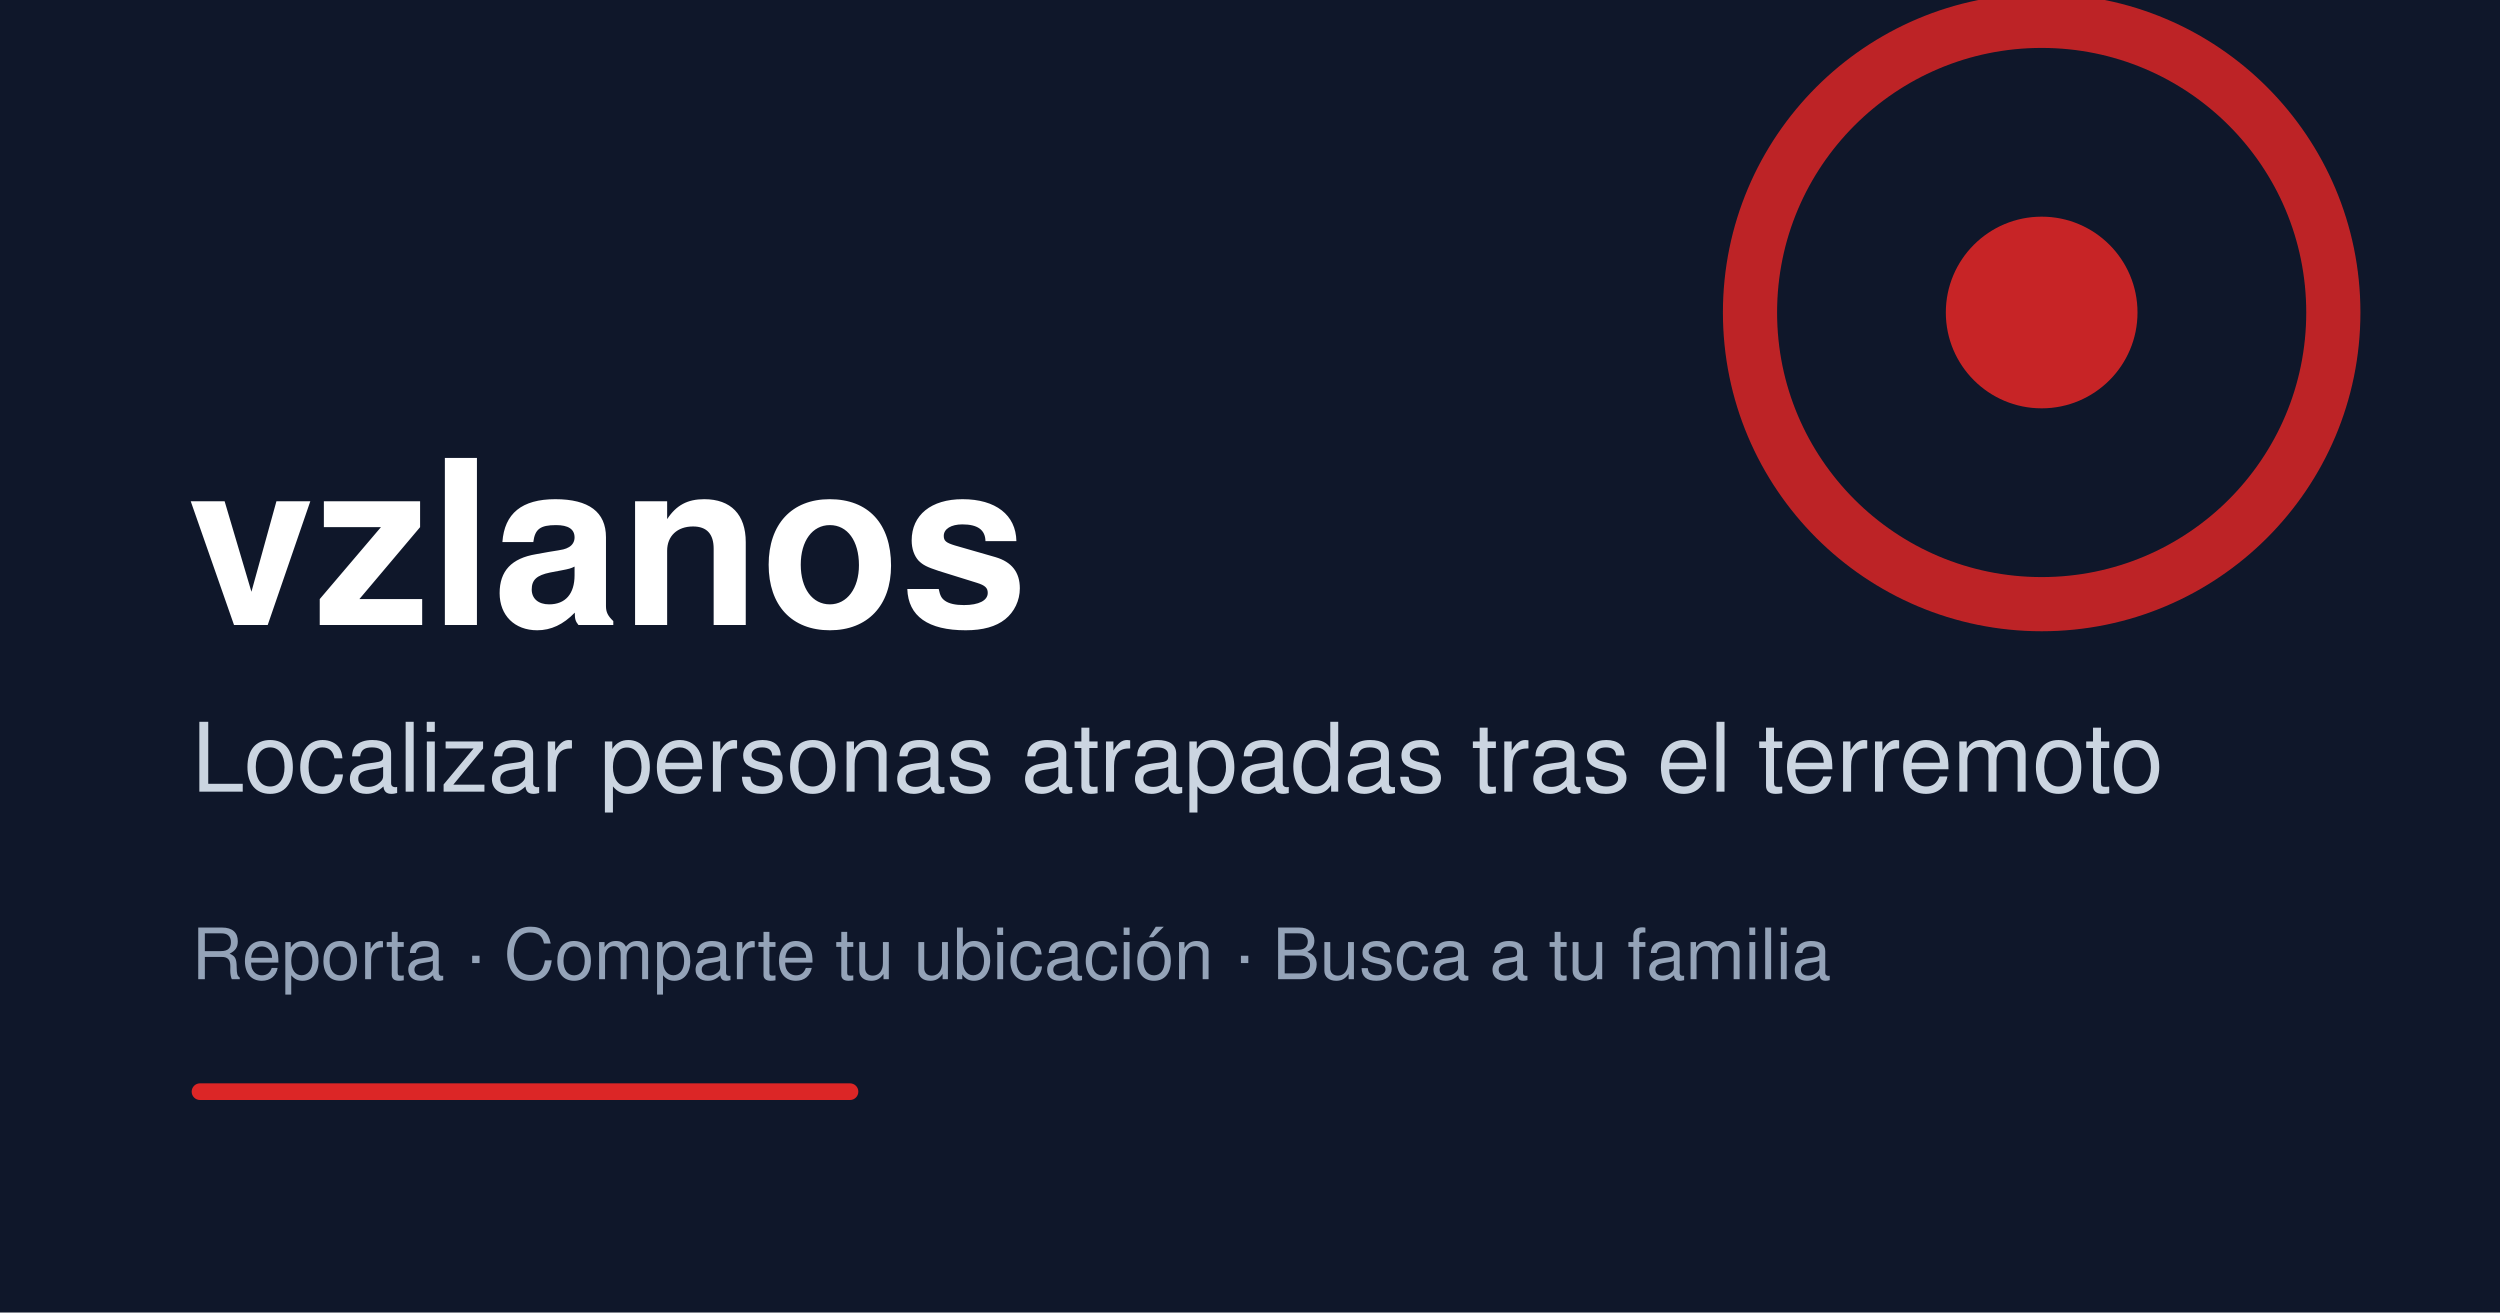
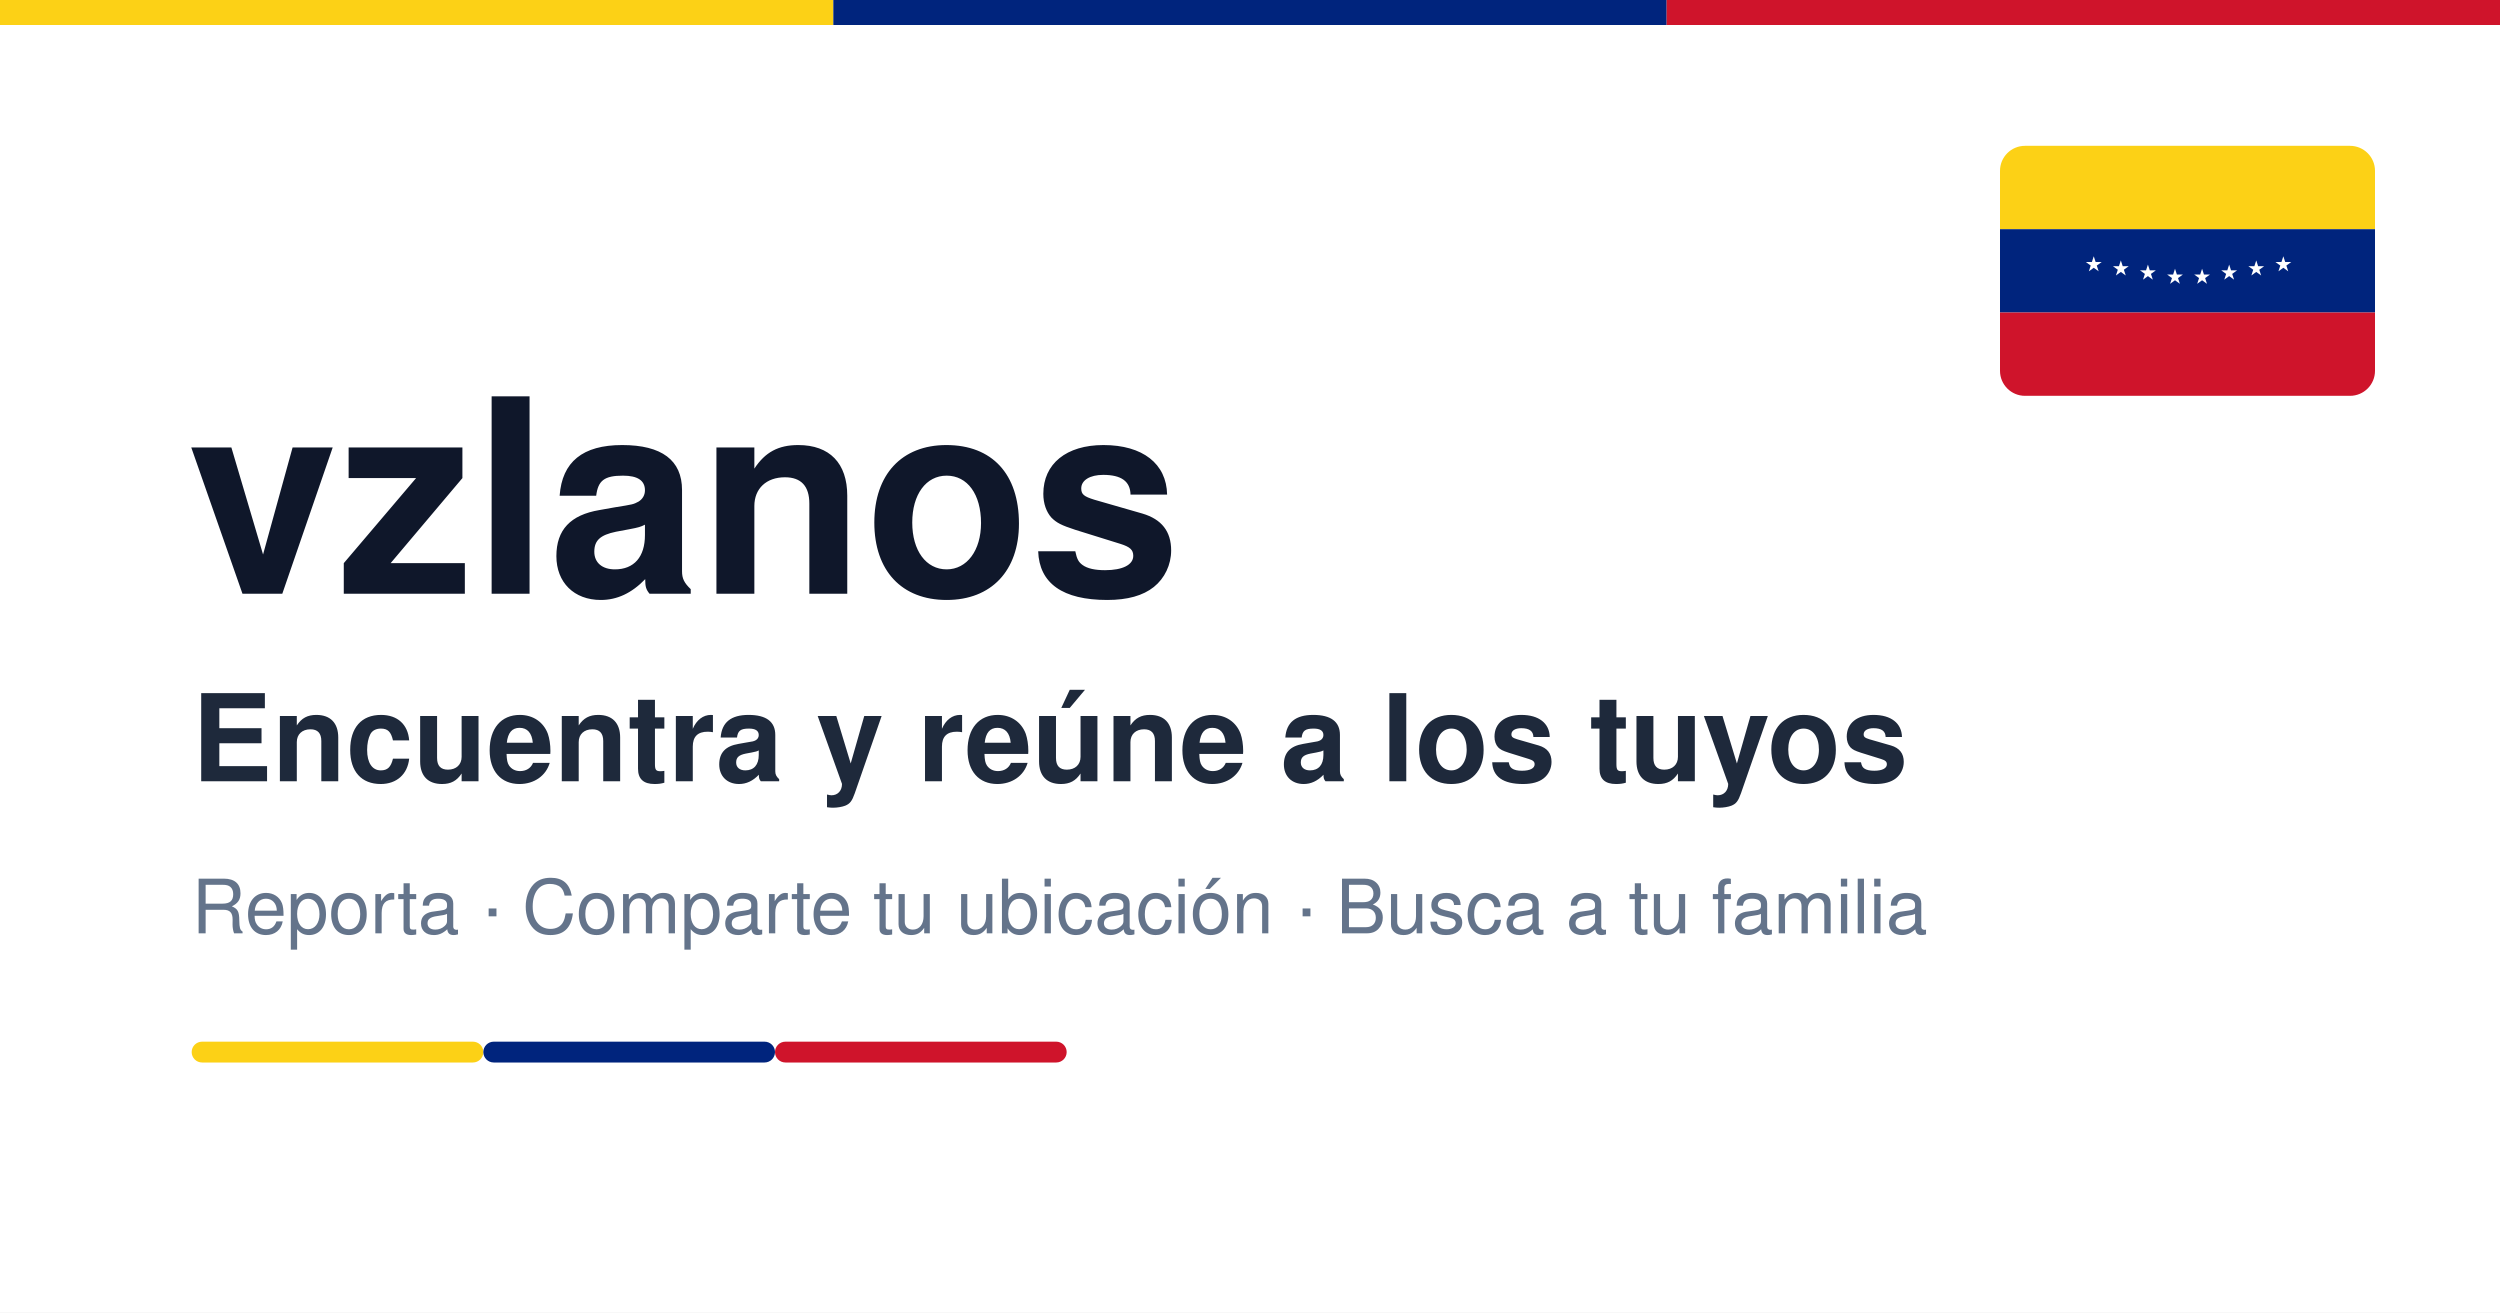
<svg xmlns="http://www.w3.org/2000/svg" width="1200" height="630" viewBox="0 0 1200 630">
-   <rect width="1200" height="630" fill="#0f172a" />
-   <circle cx="980" cy="150" r="140" fill="none" stroke="#dc2626" stroke-width="26" opacity="0.85" />
-   <circle cx="980" cy="150" r="46" fill="#dc2626" opacity="0.9" />
-   <text x="90" y="300" font-family="Helvetica, Arial, sans-serif" font-size="110" font-weight="700" fill="#ffffff">vzlanos</text>
-   <text x="92" y="380" font-family="Helvetica, Arial, sans-serif" font-size="46" font-weight="400" fill="#cbd5e1">Localizar personas atrapadas tras el terremoto</text>
-   <text x="92" y="470" font-family="Helvetica, Arial, sans-serif" font-size="34" font-weight="400" fill="#94a3b8">Reporta · Comparte tu ubicación · Busca a tu familia</text>
-   <rect x="92" y="520" width="320" height="8" rx="4" fill="#dc2626" />
+   <defs>
+     <clipPath id="flagclip">
+       <rect x="960" y="70" width="180" height="120" rx="12" />
+     </clipPath>
+     <path id="ostar" d="M0,-1 L0.225,-0.309 L0.951,-0.309 L0.363,0.118 L0.588,0.809 L0,0.382 L-0.588,0.809 L-0.363,0.118 L-0.951,-0.309 L-0.225,-0.309 Z" fill="#ffffff" />
+   </defs>
+   <rect width="1200" height="630" fill="#ffffff" />
+   <rect x="0" y="0" width="400" height="12" fill="#FCD116" />
+   <rect x="400" y="0" width="400" height="12" fill="#00247D" />
+   <rect x="800" y="0" width="400" height="12" fill="#CF142B" />
+   <g clip-path="url(#flagclip)">
+     <rect x="960" y="70" width="180" height="40" fill="#FCD116" />
+     <rect x="960" y="110" width="180" height="40" fill="#00247D" />
+     <rect x="960" y="150" width="180" height="40" fill="#CF142B" />
+     <use href="#ostar" transform="translate(1005,127) scale(4)" />
+     <use href="#ostar" transform="translate(1018,129) scale(4)" />
+     <use href="#ostar" transform="translate(1031,131) scale(4)" />
+     <use href="#ostar" transform="translate(1044,133) scale(4)" />
+     <use href="#ostar" transform="translate(1057,133) scale(4)" />
+     <use href="#ostar" transform="translate(1070,131) scale(4)" />
+     <use href="#ostar" transform="translate(1083,129) scale(4)" />
+     <use href="#ostar" transform="translate(1096,127) scale(4)" />
+   </g>
+   <text x="90" y="285" font-family="Helvetica, Arial, sans-serif" font-size="130" font-weight="700" fill="#0f172a">vzlanos</text>
+   <text x="92" y="375" font-family="Helvetica, Arial, sans-serif" font-size="58" font-weight="600" fill="#1e293b">Encuentra y reúne a los tuyos</text>
+   <text x="92" y="448" font-family="Helvetica, Arial, sans-serif" font-size="36" font-weight="400" fill="#64748b">Reporta · Comparte tu ubicación · Busca a tu familia</text>
+   <rect x="92" y="500" width="140" height="10" rx="5" fill="#FCD116" />
+   <rect x="232" y="500" width="140" height="10" rx="5" fill="#00247D" />
+   <rect x="372" y="500" width="140" height="10" rx="5" fill="#CF142B" />
</svg>
